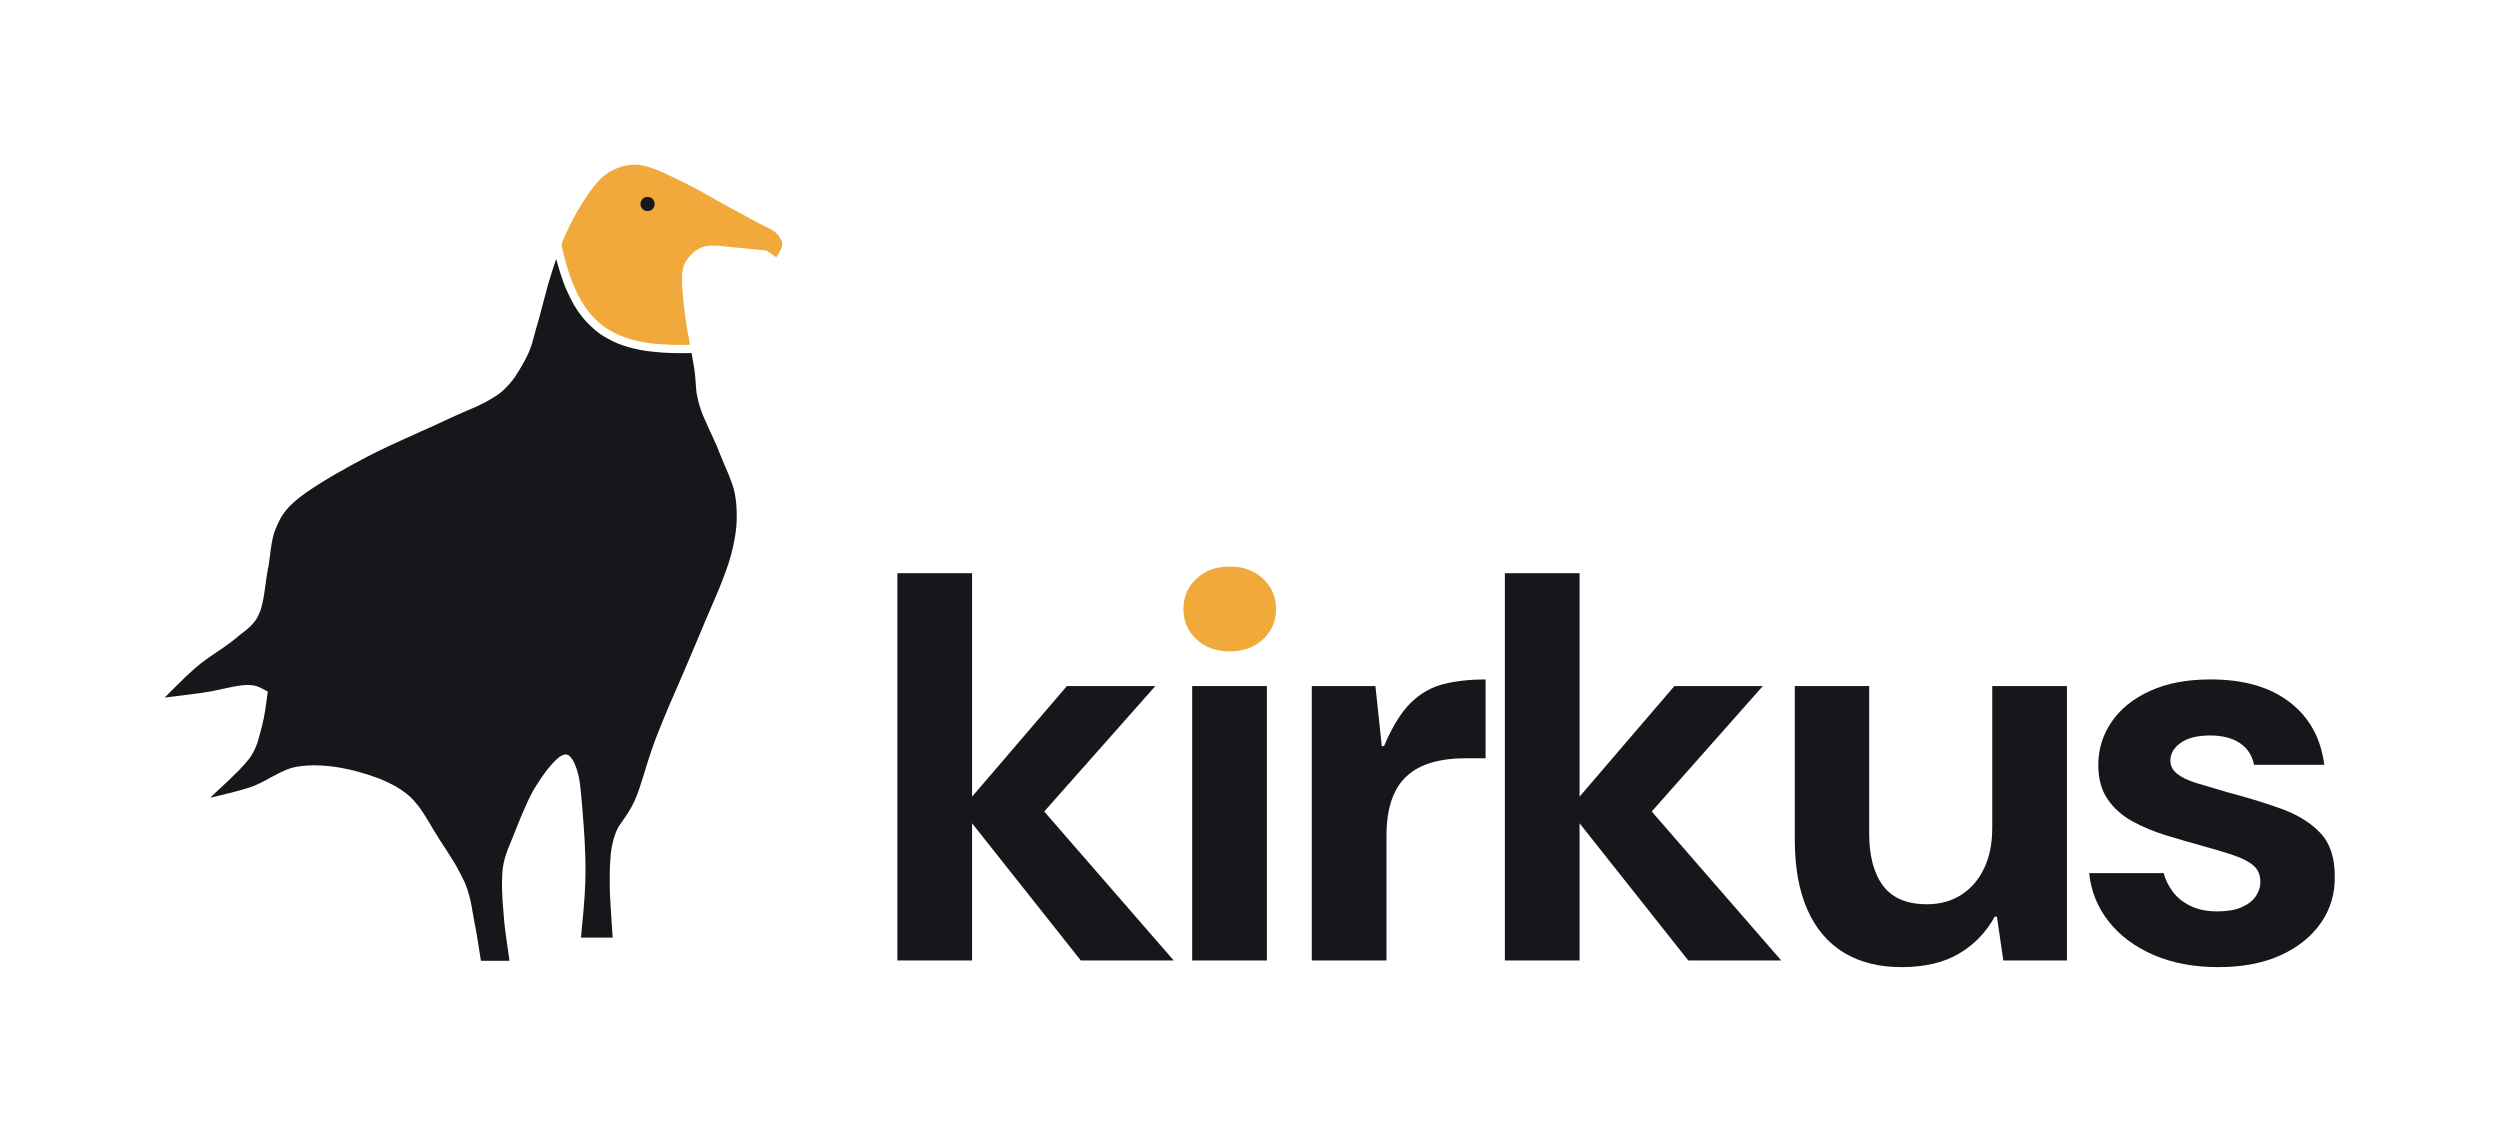
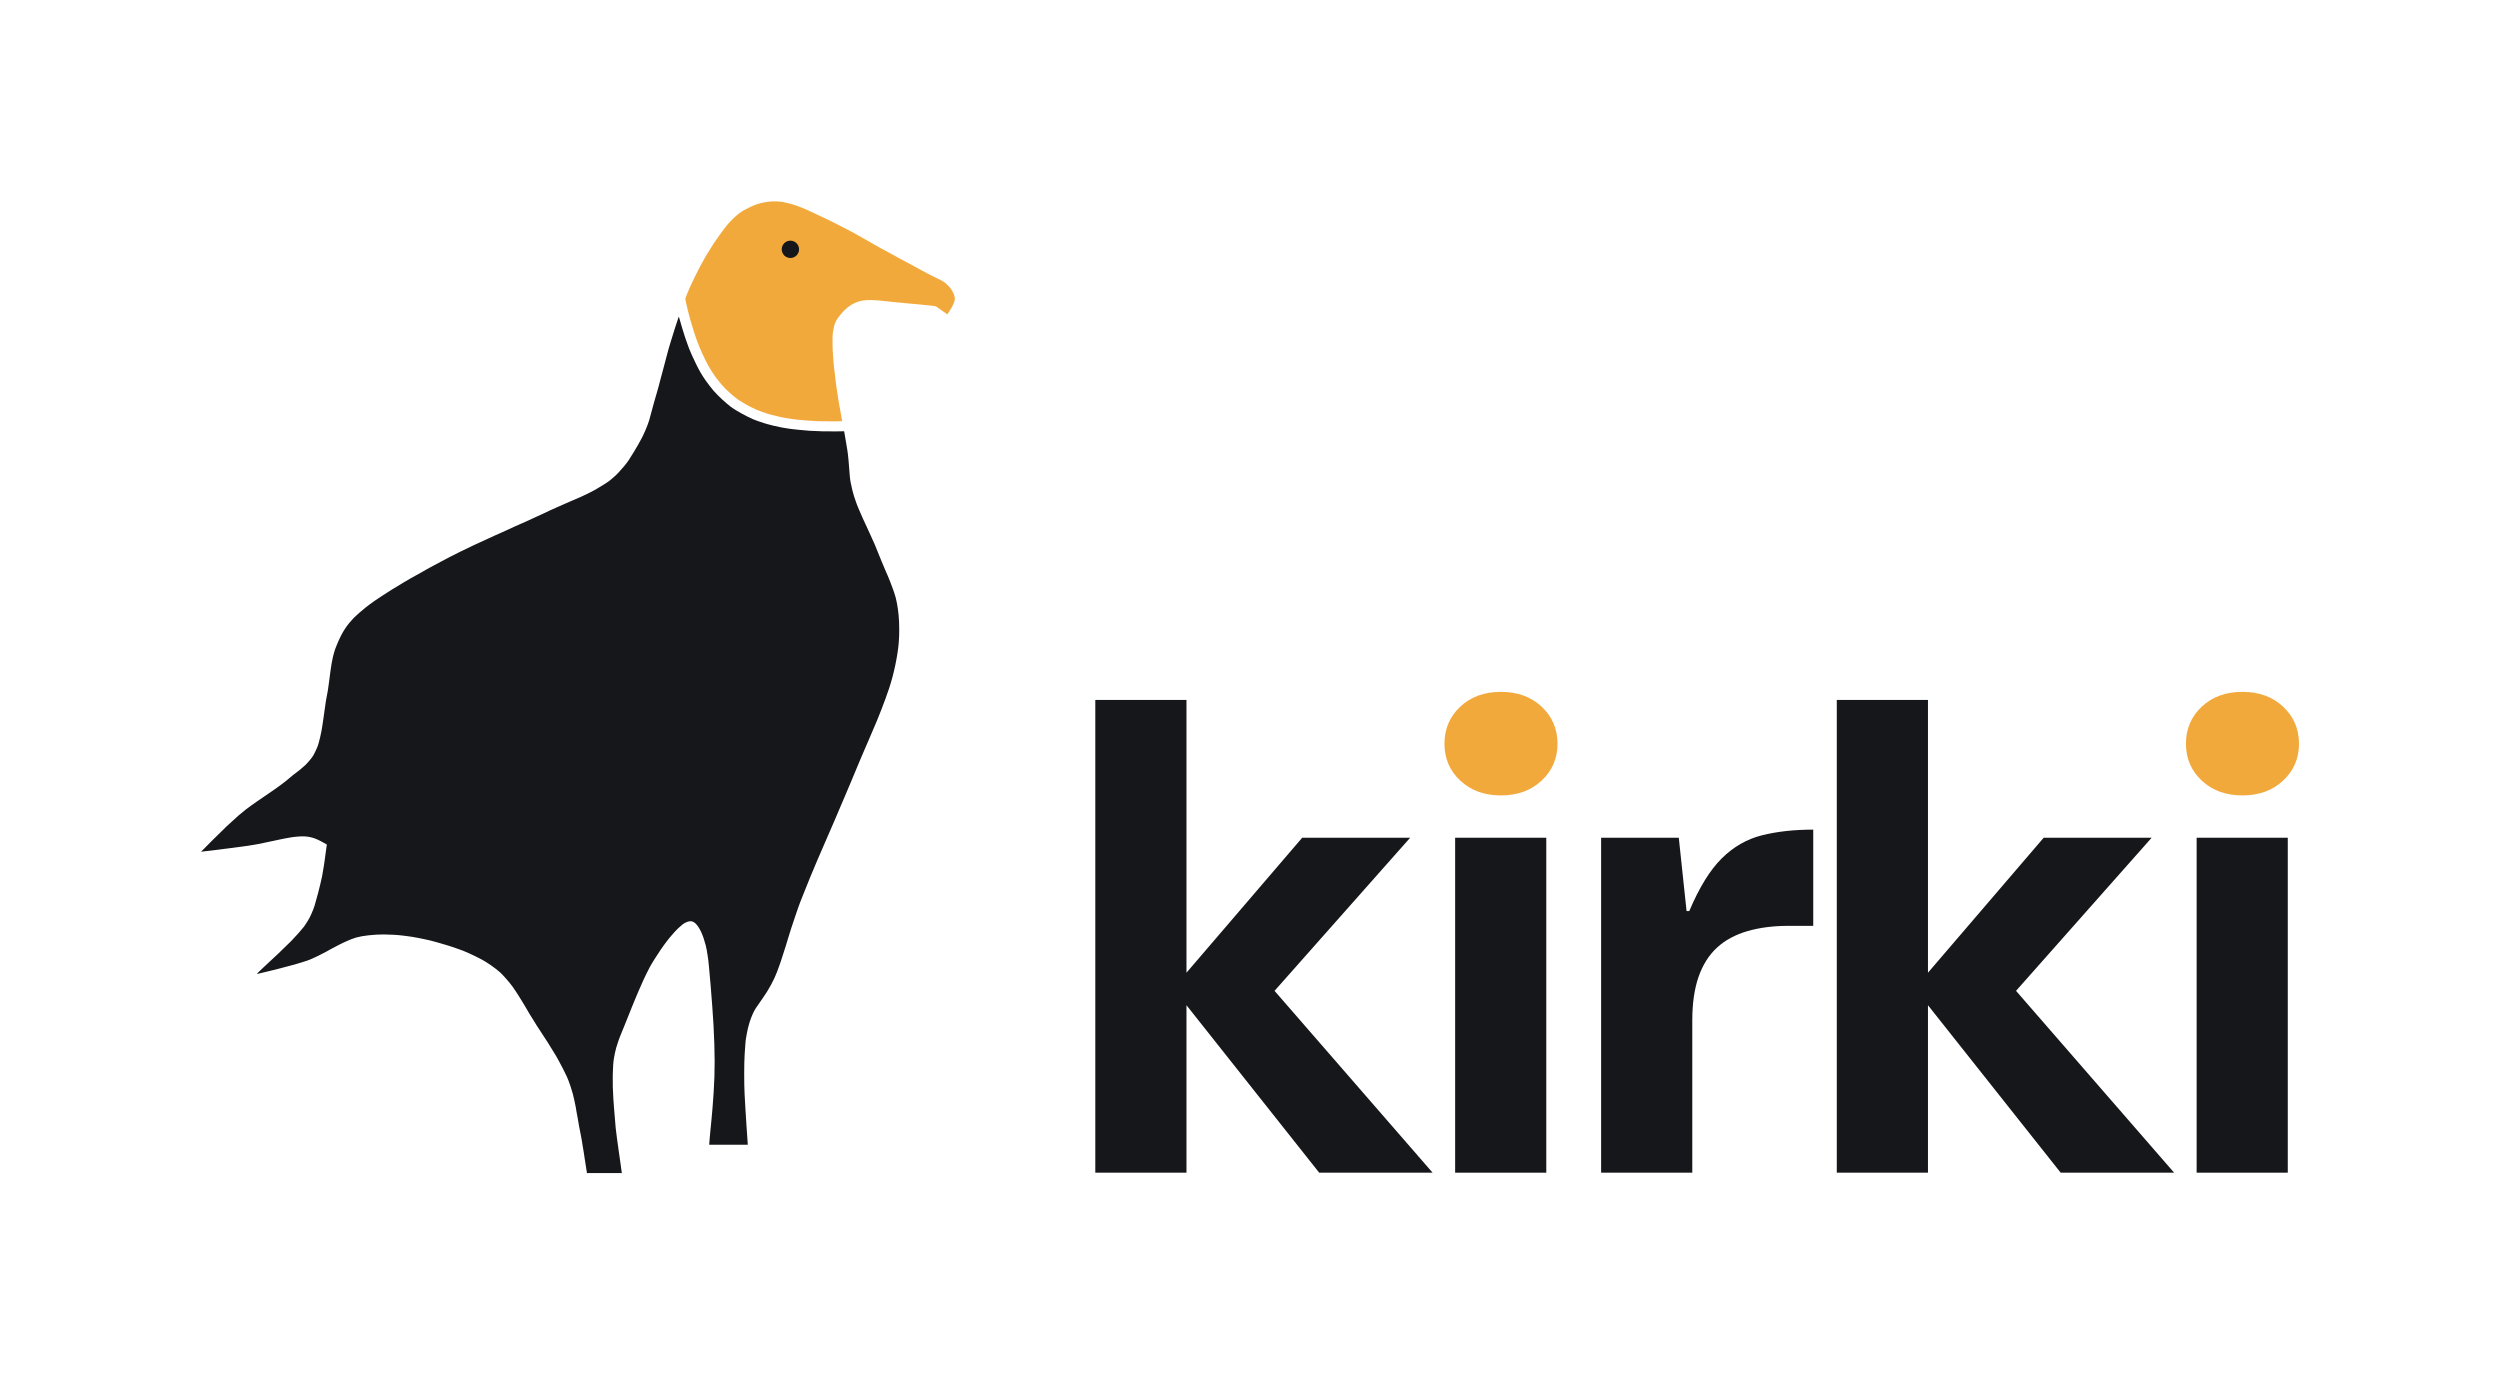
- <svg xmlns="http://www.w3.org/2000/svg" width="911" height="410" viewBox="0 0 910.99 410.00">
+ <svg xmlns="http://www.w3.org/2000/svg" width="746" height="410" viewBox="0 0 746.37 410.00">
  <g transform="translate(60.00 60.00) scale(0.2724)">
    <path d="M422.91,1064.19C422.10,1058.63 421.66,1055.79 421.33,1054.12C421.12,1053.03 420.74,1050.61 420.49,1048.75C420.24,1046.89 419.86,1044.33 419.64,1043.06C418.86,1038.45 418.47,1036.08 418.12,1033.88C417.93,1032.64 417.60,1030.56 417.39,1029.25C417.19,1027.94 416.74,1025.53 416.39,1023.88C415.38,1019.05 414.74,1015.77 414.37,1013.50C414.18,1012.33 413.84,1010.36 413.62,1009.12C413.40,1007.89 413.07,1005.92 412.88,1004.75C412.70,1003.58 412.41,1002.06 412.25,1001.38C412.09,1000.69 411.79,999.11 411.59,997.88C411.39,996.64 411.08,994.67 410.89,993.50C410.40,990.49 408.40,981.32 407.62,978.50C406.16,973.23 403.89,966.26 402.83,963.78C402.21,962.33 401.37,960.31 400.96,959.28C400.04,956.95 393.69,944.57 391.51,940.83C390.61,939.29 389.37,937.10 388.75,935.97C388.13,934.83 386.80,932.66 385.79,931.14C384.78,929.62 383.56,927.64 383.07,926.75C382.58,925.86 381.46,924.03 380.59,922.69C379.71,921.35 378.29,919.15 377.42,917.81C376.55,916.47 375.10,914.25 374.21,912.88C373.32,911.50 371.82,909.19 370.88,907.75C369.95,906.31 368.65,904.34 368.00,903.38C367.35,902.41 366.56,901.12 366.25,900.50C365.94,899.88 365.32,898.87 364.87,898.25C363.52,896.38 356.81,885.25 354.55,881.12C353.79,879.75 352.25,877.22 351.12,875.50C349.99,873.78 348.83,871.92 348.55,871.36C348.02,870.31 342.99,862.74 341.19,860.28C337.93,855.84 330.88,847.80 327.96,845.19C322.52,840.33 314.04,834.40 307.35,830.79C300.09,826.87 286.87,820.89 283.50,820.00C282.88,819.83 281.70,819.42 280.88,819.07C277.88,817.81 263.99,813.45 258.75,812.13C255.79,811.38 252.89,810.60 252.29,810.39C251.70,810.18 250.46,809.88 249.54,809.73C248.62,809.58 246.58,809.13 245.00,808.75C243.42,808.36 241.28,807.91 240.25,807.75C239.22,807.59 237.76,807.31 237.00,807.12C235.21,806.69 226.63,805.34 224.38,805.14C223.41,805.05 221.89,804.88 221.00,804.74C216.88,804.12 206.46,803.50 200.30,803.50C189.54,803.50 177.31,804.86 170.22,806.85C167.38,807.64 162.38,809.55 159.96,810.77C158.89,811.31 157.25,812.04 156.32,812.39C155.39,812.74 153.89,813.45 153.00,813.98C152.11,814.50 150.08,815.56 148.50,816.33C146.92,817.10 144.28,818.49 142.62,819.41C140.97,820.33 138.44,821.74 137.00,822.55C132.90,824.84 123.01,829.65 119.66,830.98C117.99,831.64 115.56,832.50 114.25,832.88C112.94,833.26 111.31,833.79 110.62,834.06C108.94,834.72 93.70,838.94 86.88,840.63C83.85,841.38 80.31,842.27 79.00,842.62C77.69,842.96 74.49,843.74 71.88,844.35C63.32,846.35 61.88,846.70 61.38,846.88C60.66,847.15 65.25,842.51 69.38,838.80C76.85,832.09 93.29,816.44 98.89,810.72C103.57,805.93 110.47,798.18 112.90,794.97C113.91,793.63 115.15,791.77 115.66,790.83C116.17,789.89 116.95,788.62 117.39,788.00C119.24,785.40 123.09,776.71 124.54,771.88C126.16,766.42 127.67,761.01 128.33,758.25C128.67,756.81 129.70,752.70 130.61,749.12C131.51,745.55 132.37,741.84 132.52,740.88C132.66,739.91 132.95,738.34 133.16,737.38C133.60,735.39 134.06,732.60 134.75,727.88C135.01,726.09 135.34,723.84 135.49,722.88C135.63,721.91 136.03,718.93 136.38,716.25C136.73,713.57 137.17,710.36 137.36,709.12C137.90,705.72 137.98,704.75 137.72,704.75C137.59,704.75 135.92,703.85 134.01,702.76C125.49,697.86 119.23,696.01 111.21,696.00C107.29,696.00 100.48,696.69 96.50,697.49C95.19,697.76 92.94,698.16 91.50,698.39C90.06,698.61 87.81,699.08 86.50,699.42C85.19,699.76 81.26,700.60 77.77,701.28C74.27,701.96 70.84,702.68 70.14,702.88C68.41,703.38 61.96,704.66 60.12,704.88C59.30,704.97 57.61,705.26 56.38,705.52C55.14,705.77 52.78,706.16 51.12,706.37C49.47,706.57 47.00,706.92 45.62,707.13C44.25,707.34 41.27,707.74 39.00,708.01C36.73,708.28 34.71,708.56 34.50,708.62C34.29,708.68 32.94,708.85 31.50,708.99C30.06,709.13 27.75,709.42 26.38,709.63C25.00,709.84 22.47,710.17 20.75,710.37C19.03,710.57 15.09,711.07 12.00,711.48C8.91,711.89 5.85,712.23 5.21,712.24C4.57,712.25 3.17,712.42 2.10,712.62C1.03,712.83 0.12,712.95 0.07,712.91C-0.07,712.76 22.37,690.44 28.14,685.00C32.63,680.76 38.58,675.34 40.65,673.59C47.88,667.50 50.78,665.20 55.00,662.24C56.58,661.13 59.45,659.11 61.38,657.74C63.30,656.38 68.76,652.65 73.50,649.46C83.91,642.46 93.30,635.49 97.51,631.64C99.04,630.24 102.04,627.87 105.89,625.00C108.47,623.08 109.22,622.46 113.68,618.50C116.16,616.30 120.37,611.42 122.42,608.38C123.97,606.08 126.74,600.31 128.19,596.38C129.35,593.23 132.20,580.93 132.63,577.25C132.72,576.49 133.00,574.69 133.25,573.25C133.51,571.81 133.95,568.83 134.24,566.62C134.53,564.42 134.88,561.89 135.02,561.00C135.25,559.53 135.96,554.53 136.88,547.88C137.07,546.50 137.57,543.77 137.99,541.80C138.80,538.01 139.31,534.91 139.88,530.25C140.07,528.67 140.34,526.76 140.48,526.00C140.62,525.24 140.91,522.94 141.13,520.88C141.35,518.81 141.63,516.67 141.75,516.12C141.87,515.58 142.09,513.97 142.25,512.55C142.40,511.13 142.74,508.99 142.99,507.80C143.25,506.60 143.53,505.01 143.63,504.25C143.88,502.25 145.38,495.87 146.01,494.12C146.31,493.30 146.75,491.89 147.00,491.00C147.25,490.11 148.03,488.08 148.75,486.50C149.46,484.92 150.31,482.92 150.64,482.07C151.32,480.31 154.31,474.25 155.44,472.37C158.68,466.92 161.30,463.36 164.93,459.44C166.10,458.17 167.30,456.81 167.59,456.42C168.26,455.53 178.08,446.94 180.25,445.36C181.14,444.70 182.94,443.30 184.25,442.25C188.81,438.56 208.79,425.52 217.77,420.38C219.50,419.38 221.75,418.02 222.77,417.33C224.46,416.21 233.38,411.15 241.25,406.87C242.97,405.94 245.50,404.47 246.88,403.62C248.25,402.77 251.57,400.95 254.25,399.58C259.64,396.82 264.44,394.27 270.57,390.89C274.38,388.80 292.16,380.03 298.50,377.12C300.08,376.39 303.62,374.77 306.38,373.50C309.12,372.23 313.29,370.32 315.62,369.25C317.96,368.19 320.89,366.83 322.12,366.25C323.36,365.67 326.29,364.37 328.64,363.37C330.98,362.37 333.74,361.13 334.76,360.61C337.67,359.14 347.75,354.59 351.62,353.00C353.55,352.22 356.93,350.70 359.12,349.64C361.32,348.57 364.98,346.88 367.25,345.88C372.10,343.73 378.95,340.54 382.12,338.94C383.36,338.32 387.02,336.68 390.25,335.30C393.48,333.92 397.25,332.26 398.62,331.61C400.00,330.96 402.42,329.90 404.00,329.25C410.34,326.62 413.53,325.24 416.88,323.69C423.21,320.75 428.84,317.95 431.25,316.55C442.36,310.12 447.18,306.98 449.99,304.35C450.89,303.50 452.36,302.23 453.25,301.52C455.13,300.03 459.94,294.94 462.68,291.54C463.72,290.25 465.12,288.57 465.81,287.79C466.49,287.01 467.67,285.42 468.43,284.25C472.08,278.67 477.34,270.05 478.89,267.12C479.83,265.34 481.11,263.02 481.74,261.98C484.63,257.15 489.33,246.28 491.24,240.00C491.93,237.71 494.59,227.91 496.36,221.12C497.06,218.41 497.81,215.81 499.91,208.81C500.78,205.88 501.50,203.34 501.50,203.16C501.50,202.97 502.46,199.29 503.64,194.98C504.81,190.66 506.40,184.76 507.15,181.88C512.09,163.04 513.45,158.06 514.24,155.88C514.64,154.78 515.89,150.72 517.02,146.88C518.15,143.03 519.44,138.92 519.88,137.75C520.33,136.58 521.34,133.52 522.14,130.94C522.94,128.36 523.67,126.33 523.77,126.44C523.86,126.54 524.52,128.80 525.24,131.46C525.95,134.12 526.76,136.93 527.04,137.71C527.31,138.49 528.03,140.81 528.63,142.88C529.82,146.91 531.53,152.00 533.38,157.00C534.02,158.72 534.80,160.86 535.12,161.75C536.01,164.25 539.77,172.55 542.64,178.38C546.10,185.39 548.02,188.74 552.47,195.46C553.08,196.38 555.38,199.49 557.58,202.38C560.68,206.43 562.68,208.73 566.36,212.47C572.18,218.38 580.28,225.29 584.00,227.51C584.62,227.88 586.08,228.77 587.25,229.50C593.72,233.53 605.22,239.26 609.00,240.35C609.76,240.57 611.56,241.20 613.00,241.76C614.44,242.31 616.74,243.05 618.11,243.40C619.48,243.75 620.80,244.14 621.04,244.27C621.66,244.60 633.53,247.40 635.25,247.62C636.01,247.72 637.52,248.00 638.62,248.25C639.73,248.50 641.85,248.84 643.35,249.00C644.85,249.17 646.39,249.40 646.78,249.51C647.53,249.72 661.28,251.07 667.12,251.50C673.98,252.00 687.50,252.31 696.14,252.17L704.91,252.02L706.21,259.57C708.41,272.37 708.51,273.01 709.01,277.00C709.28,279.13 709.62,282.34 709.75,284.12C711.16,302.84 711.30,304.21 712.15,308.62C713.14,313.77 714.91,320.88 715.80,323.38C716.35,324.89 717.05,326.97 717.37,328.00C717.98,330.01 719.63,334.31 721.12,337.75C725.17,347.12 726.05,349.09 728.53,354.32C729.89,357.18 731.00,359.59 731.00,359.67C731.00,359.76 731.83,361.58 732.85,363.72C737.01,372.51 739.98,379.45 743.73,389.12C744.79,391.88 745.87,394.52 746.12,395.00C746.58,395.88 748.12,399.52 750.66,405.73C751.42,407.58 752.35,409.71 752.73,410.48C753.52,412.07 756.77,420.37 758.07,424.12C758.55,425.50 759.35,427.75 759.84,429.12C761.97,435.05 763.74,444.18 764.62,453.82C765.46,463.11 765.51,475.12 764.74,483.99C763.42,499.03 759.25,518.71 754.16,533.88C749.53,547.70 742.31,566.35 736.81,578.75C735.44,581.84 732.72,588.20 730.76,592.88C728.80,597.55 726.54,602.78 725.74,604.50C724.94,606.22 723.03,610.72 721.49,614.50C719.96,618.28 718.10,622.73 717.37,624.38C716.63,626.02 715.23,629.40 714.24,631.88C713.26,634.35 711.61,638.29 710.57,640.62C709.53,642.96 707.36,648.08 705.74,652.00C704.12,655.92 701.82,661.32 700.62,664.00C699.42,666.68 697.84,670.39 697.11,672.25C696.38,674.11 694.92,677.54 693.87,679.88C692.82,682.21 690.61,687.27 688.97,691.12C687.32,694.98 685.37,699.48 684.63,701.12C682.52,705.80 678.84,714.29 677.37,717.88C676.64,719.66 675.62,722.02 675.11,723.12C673.14,727.39 662.54,753.24 659.37,761.50C658.24,764.46 657.00,767.61 656.62,768.50C656.24,769.39 655.39,771.70 654.73,773.62C654.08,775.55 652.51,780.11 651.25,783.75C648.73,791.03 644.93,802.70 644.25,805.25C643.78,807.03 642.50,811.21 641.01,815.88C640.48,817.52 639.26,821.35 638.29,824.38C635.33,833.64 634.62,835.76 633.39,839.00C632.74,840.72 631.77,843.35 631.23,844.84C628.22,853.11 621.84,864.80 615.54,873.57C614.33,875.25 612.60,877.75 611.68,879.12C610.76,880.50 609.63,882.13 609.17,882.75C604.73,888.75 600.38,900.37 598.37,911.62C598.15,912.86 597.81,914.72 597.62,915.75C596.90,919.63 596.70,921.73 595.85,935.12C595.24,944.58 595.22,967.89 595.81,978.50C596.05,982.83 596.48,990.54 596.77,995.62C597.05,1000.71 597.56,1008.70 597.90,1013.38C598.24,1018.05 598.63,1023.62 598.76,1025.75C598.89,1027.88 599.07,1030.61 599.16,1031.81L599.32,1034.00L578.17,1034.00L557.02,1034.00L557.15,1031.94C557.22,1030.80 557.44,1028.13 557.64,1026.00C557.83,1023.87 558.11,1020.72 558.26,1019.00C558.40,1017.28 558.63,1015.20 558.75,1014.38C558.87,1013.55 559.10,1011.24 559.24,1009.25C559.39,1007.26 559.62,1004.84 559.75,1003.88C559.89,1002.91 560.11,1000.33 560.26,998.12C560.40,995.92 560.62,993.28 560.76,992.25C560.89,991.22 561.40,984.19 561.89,976.62C563.40,953.24 563.36,933.51 561.73,902.75C560.63,881.99 556.44,831.71 555.50,828.00C555.38,827.52 555.21,826.45 555.12,825.62C554.85,823.01 553.98,818.49 553.08,815.00C550.33,804.26 546.50,795.97 542.39,791.86C539.07,788.54 536.01,788.18 531.06,790.53C529.93,791.07 528.41,792.02 527.69,792.64C523.54,796.19 522.25,797.39 519.93,799.88C518.51,801.39 516.58,803.58 515.63,804.75C514.68,805.92 513.41,807.44 512.80,808.12C512.19,808.81 511.35,809.87 510.92,810.50C510.50,811.12 509.73,812.13 509.22,812.75C507.42,814.91 499.61,826.40 497.00,830.74C496.24,831.99 495.11,833.83 494.49,834.82C492.90,837.34 491.32,840.29 488.31,846.38C485.85,851.35 484.96,853.29 481.97,860.19C481.26,861.80 479.96,864.76 479.06,866.75C478.17,868.74 477.01,871.50 476.49,872.88C475.97,874.25 475.15,876.22 474.68,877.25C474.21,878.28 473.17,880.81 472.38,882.88C470.70,887.25 467.52,895.19 465.87,899.12C465.23,900.64 464.28,903.00 463.75,904.38C462.34,908.03 460.70,912.04 459.52,914.75C458.95,916.06 458.32,917.69 458.13,918.38C457.94,919.06 457.43,920.58 457.00,921.75C455.64,925.43 454.29,930.25 453.63,933.75C453.28,935.61 452.88,937.69 452.75,938.38C451.11,946.54 450.78,967.00 451.99,984.00C452.13,985.86 452.41,989.85 452.63,992.88C453.16,1000.25 454.21,1012.87 454.52,1015.50C454.66,1016.67 454.94,1018.97 455.14,1020.62C455.35,1022.28 455.68,1024.98 455.88,1026.63C456.08,1028.29 456.36,1030.25 456.50,1031.00C456.64,1031.75 456.87,1033.37 457.00,1034.62C457.14,1035.86 457.47,1038.28 457.74,1040.00C458.30,1043.52 459.36,1050.99 459.90,1055.12C460.58,1060.43 461.02,1063.63 461.15,1064.31L461.29,1065.00L442.16,1065.00L423.02,1065.00L422.91,1064.19Z" fill="#16171b" />
    <path d="M677.00,241.00C668.75,240.71 650.79,239.26 649.01,238.75C648.63,238.64 647.10,238.42 645.60,238.25C644.10,238.09 641.98,237.75 640.88,237.50C639.77,237.25 638.26,236.97 637.50,236.87C635.93,236.67 626.26,234.36 622.88,233.38C618.50,232.11 611.55,229.67 608.88,228.46C601.96,225.33 598.42,223.47 593.25,220.25C592.08,219.52 590.73,218.69 590.25,218.41C587.05,216.50 578.77,209.48 574.11,204.72C570.53,201.06 564.81,193.98 561.98,189.71C559.55,186.05 557.80,183.26 556.30,180.63C552.90,174.68 546.63,161.11 544.52,155.12C543.94,153.47 543.24,151.56 542.96,150.88C542.10,148.70 539.82,141.75 538.87,138.38C538.37,136.60 537.85,134.94 537.73,134.70C537.44,134.16 534.23,122.36 533.62,119.62C533.38,118.53 532.63,115.26 531.95,112.38C531.27,109.49 530.77,106.90 530.84,106.62C531.10,105.54 533.39,99.82 535.25,95.62C539.04,87.06 545.89,73.24 549.13,67.62C549.85,66.39 550.74,64.76 551.12,64.00C552.00,62.24 552.78,60.93 557.20,53.75C561.69,46.47 563.09,44.32 565.58,41.01C566.65,39.58 567.71,38.06 567.92,37.64C568.14,37.22 568.95,36.09 569.74,35.12C570.53,34.16 571.32,33.09 571.49,32.75C571.67,32.41 572.45,31.34 573.23,30.38C574.00,29.41 574.97,28.17 575.37,27.62C578.17,23.80 585.72,16.20 589.35,13.55C593.31,10.65 594.98,9.67 600.75,6.83C608.01,3.26 613.16,1.67 621.00,0.58C625.10,0.01 626.16,-0.04 630.28,0.08C632.93,0.16 635.85,0.40 637.03,0.63C649.08,2.95 658.51,6.36 674.49,14.16C677.73,15.75 680.90,17.25 681.55,17.51C685.17,18.96 712.93,33.05 717.44,35.72C718.16,36.15 719.34,36.85 720.06,37.27C720.78,37.70 722.95,38.89 724.88,39.92C726.80,40.95 729.22,42.33 730.25,42.99C731.28,43.65 734.83,45.68 738.12,47.50C741.42,49.32 744.69,51.16 745.38,51.58C746.65,52.37 749.43,53.87 757.41,58.07C759.90,59.38 762.58,60.86 763.35,61.35C764.13,61.85 765.91,62.83 767.32,63.53C768.72,64.23 770.83,65.34 772.00,65.99C775.46,67.94 780.12,70.46 784.25,72.63C790.32,75.82 795.32,78.53 796.00,79.00C796.34,79.23 799.55,80.85 803.12,82.59C810.46,86.17 811.44,86.67 813.82,88.07C815.52,89.07 819.60,92.86 821.13,94.86C824.28,98.99 826.26,103.60 826.25,106.81C826.24,109.69 823.60,115.67 820.21,120.53C819.57,121.43 818.84,122.59 818.58,123.09L818.11,124.00L817.37,123.39C816.42,122.60 812.85,120.13 811.89,119.60C811.49,119.37 810.48,118.66 809.64,118.02C808.81,117.38 807.67,116.59 807.12,116.26C806.58,115.94 806.00,115.52 805.84,115.32C805.65,115.10 804.44,114.85 802.46,114.62C800.76,114.43 798.87,114.22 798.25,114.15C797.63,114.08 795.89,113.90 794.38,113.75C792.86,113.60 789.54,113.26 787.00,113.00C778.37,112.09 770.57,111.37 766.75,111.12C763.58,110.92 755.86,110.13 748.50,109.24C738.92,108.10 730.24,107.91 725.48,108.76C721.67,109.43 719.64,110.05 716.49,111.49C711.03,113.97 706.56,117.53 701.79,123.18C695.44,130.69 693.97,134.05 692.45,144.50C692.25,145.86 692.15,149.41 692.17,154.38C692.19,161.66 692.35,165.16 692.98,172.38C693.12,174.03 693.37,176.95 693.52,178.88C693.67,180.80 693.95,183.28 694.14,184.39C694.33,185.49 694.72,188.76 695.01,191.64C695.29,194.52 695.63,197.32 695.75,197.88C695.86,198.43 696.09,200.13 696.24,201.66C696.39,203.20 696.72,205.62 696.98,207.04C697.24,208.46 697.52,210.36 697.62,211.25C697.86,213.58 699.71,224.62 700.12,226.25C700.32,227.01 700.82,229.76 701.24,232.38C701.66,234.99 702.19,237.94 702.42,238.93C702.65,239.93 702.75,240.83 702.65,240.93C702.39,241.20 683.88,241.24 677.00,241.00Z" fill="#f2a93b" />
    <circle cx="646.0" cy="52.62" r="9.5" fill="#16171b" />
  </g>
  <g transform="translate(317.93 350.00)">
    <path d="M75.91 0.00 32.29 -55.04 70.84 -100.00H103.07L53.18 -43.67L53.07 -65.23L109.77 0.00H75.91ZM9.07 0.00V-141.13H36.29V0.00H9.07Z" fill="#16171b" />
    <path d="M116.50 0.00V-100.00H143.71V0.00H116.50Z" fill="#16171b" />
    <path d="M130.17 -112.63Q122.76 -112.63 118.03 -117.05Q113.31 -121.46 113.31 -128.07Q113.31 -134.68 118.02 -139.12Q122.73 -143.55 130.17 -143.55Q137.60 -143.55 142.33 -139.12Q147.06 -134.68 147.06 -128.03Q147.06 -121.50 142.33 -117.06Q137.60 -112.63 130.17 -112.63Z" fill="#f2a93b" />
    <path d="M160.08 0.00V-100.00H183.27L185.59 -78.11H186.40Q190.85 -88.64 196.10 -93.84Q201.36 -99.04 208.12 -100.73Q214.88 -102.42 223.41 -102.42V-73.69H216.02Q209.14 -73.69 203.72 -72.10Q198.30 -70.52 194.68 -67.19Q191.06 -63.87 189.18 -58.49Q187.30 -53.11 187.30 -45.43V0.00H160.08Z" fill="#16171b" />
    <path d="M297.28 0.00 253.66 -55.04 292.21 -100.00H324.44L274.55 -43.67L274.44 -65.23L331.15 0.00H297.28ZM230.44 0.00V-141.13H257.66V0.00H230.44Z" fill="#16171b" />
-     <path d="M374.99 2.42Q362.67 2.42 353.98 -2.85Q345.29 -8.12 340.69 -18.49Q336.09 -28.86 336.09 -43.90V-100.00H363.19V-46.42Q363.19 -33.97 368.25 -27.23Q373.30 -20.49 384.27 -20.49Q391.28 -20.49 396.62 -23.84Q401.95 -27.18 405.00 -33.42Q408.04 -39.65 408.04 -48.42V-100.00H435.26V0.00H412.07L409.75 -15.96H408.94Q404.25 -7.42 395.92 -2.50Q387.59 2.42 374.99 2.42Z" fill="#16171b" />
-     <path d="M490.41 2.42Q477.09 2.42 466.85 -2.01Q456.60 -6.44 450.50 -14.18Q444.40 -21.91 443.35 -31.84H470.49Q471.47 -28.22 473.86 -25.02Q476.25 -21.82 480.32 -19.86Q484.39 -17.89 490.02 -17.89Q495.50 -17.89 498.96 -19.42Q502.41 -20.95 504.08 -23.41Q505.75 -25.88 505.75 -28.57Q505.75 -32.40 503.26 -34.56Q500.76 -36.72 496.02 -38.33Q491.28 -39.94 484.84 -41.69Q478.32 -43.50 471.53 -45.56Q464.75 -47.62 459.14 -50.70Q453.52 -53.78 450.10 -58.74Q446.68 -63.70 446.68 -71.19Q446.68 -79.85 451.53 -86.95Q456.38 -94.05 465.55 -98.23Q474.72 -102.42 487.58 -102.42Q505.64 -102.42 516.41 -94.14Q527.18 -85.87 529.03 -71.30H503.43Q502.39 -76.46 498.27 -79.22Q494.14 -81.99 487.50 -81.99Q480.47 -81.99 476.71 -79.31Q472.96 -76.64 472.96 -72.84Q472.96 -69.99 475.43 -68.02Q477.91 -66.05 482.61 -64.60Q487.30 -63.16 493.91 -61.25Q504.72 -58.43 513.50 -55.23Q522.28 -52.04 527.57 -46.50Q532.85 -40.96 532.85 -30.77Q533.05 -21.26 527.84 -13.75Q522.63 -6.24 513.12 -1.91Q503.60 2.42 490.41 2.42Z" fill="#16171b" />
+     <path d="M337.87 0.00V-100.00H365.08V0.00H337.87Z" fill="#16171b" />
+     <path d="M351.54 -112.63Q344.13 -112.63 339.40 -117.05Q334.68 -121.46 334.68 -128.07Q334.68 -134.68 339.39 -139.12Q344.10 -143.55 351.54 -143.55Q358.97 -143.55 363.70 -139.12Q368.43 -134.68 368.43 -128.03Q368.43 -121.50 363.70 -117.06Q358.97 -112.63 351.54 -112.63Z" fill="#f2a93b" />
  </g>
</svg>
